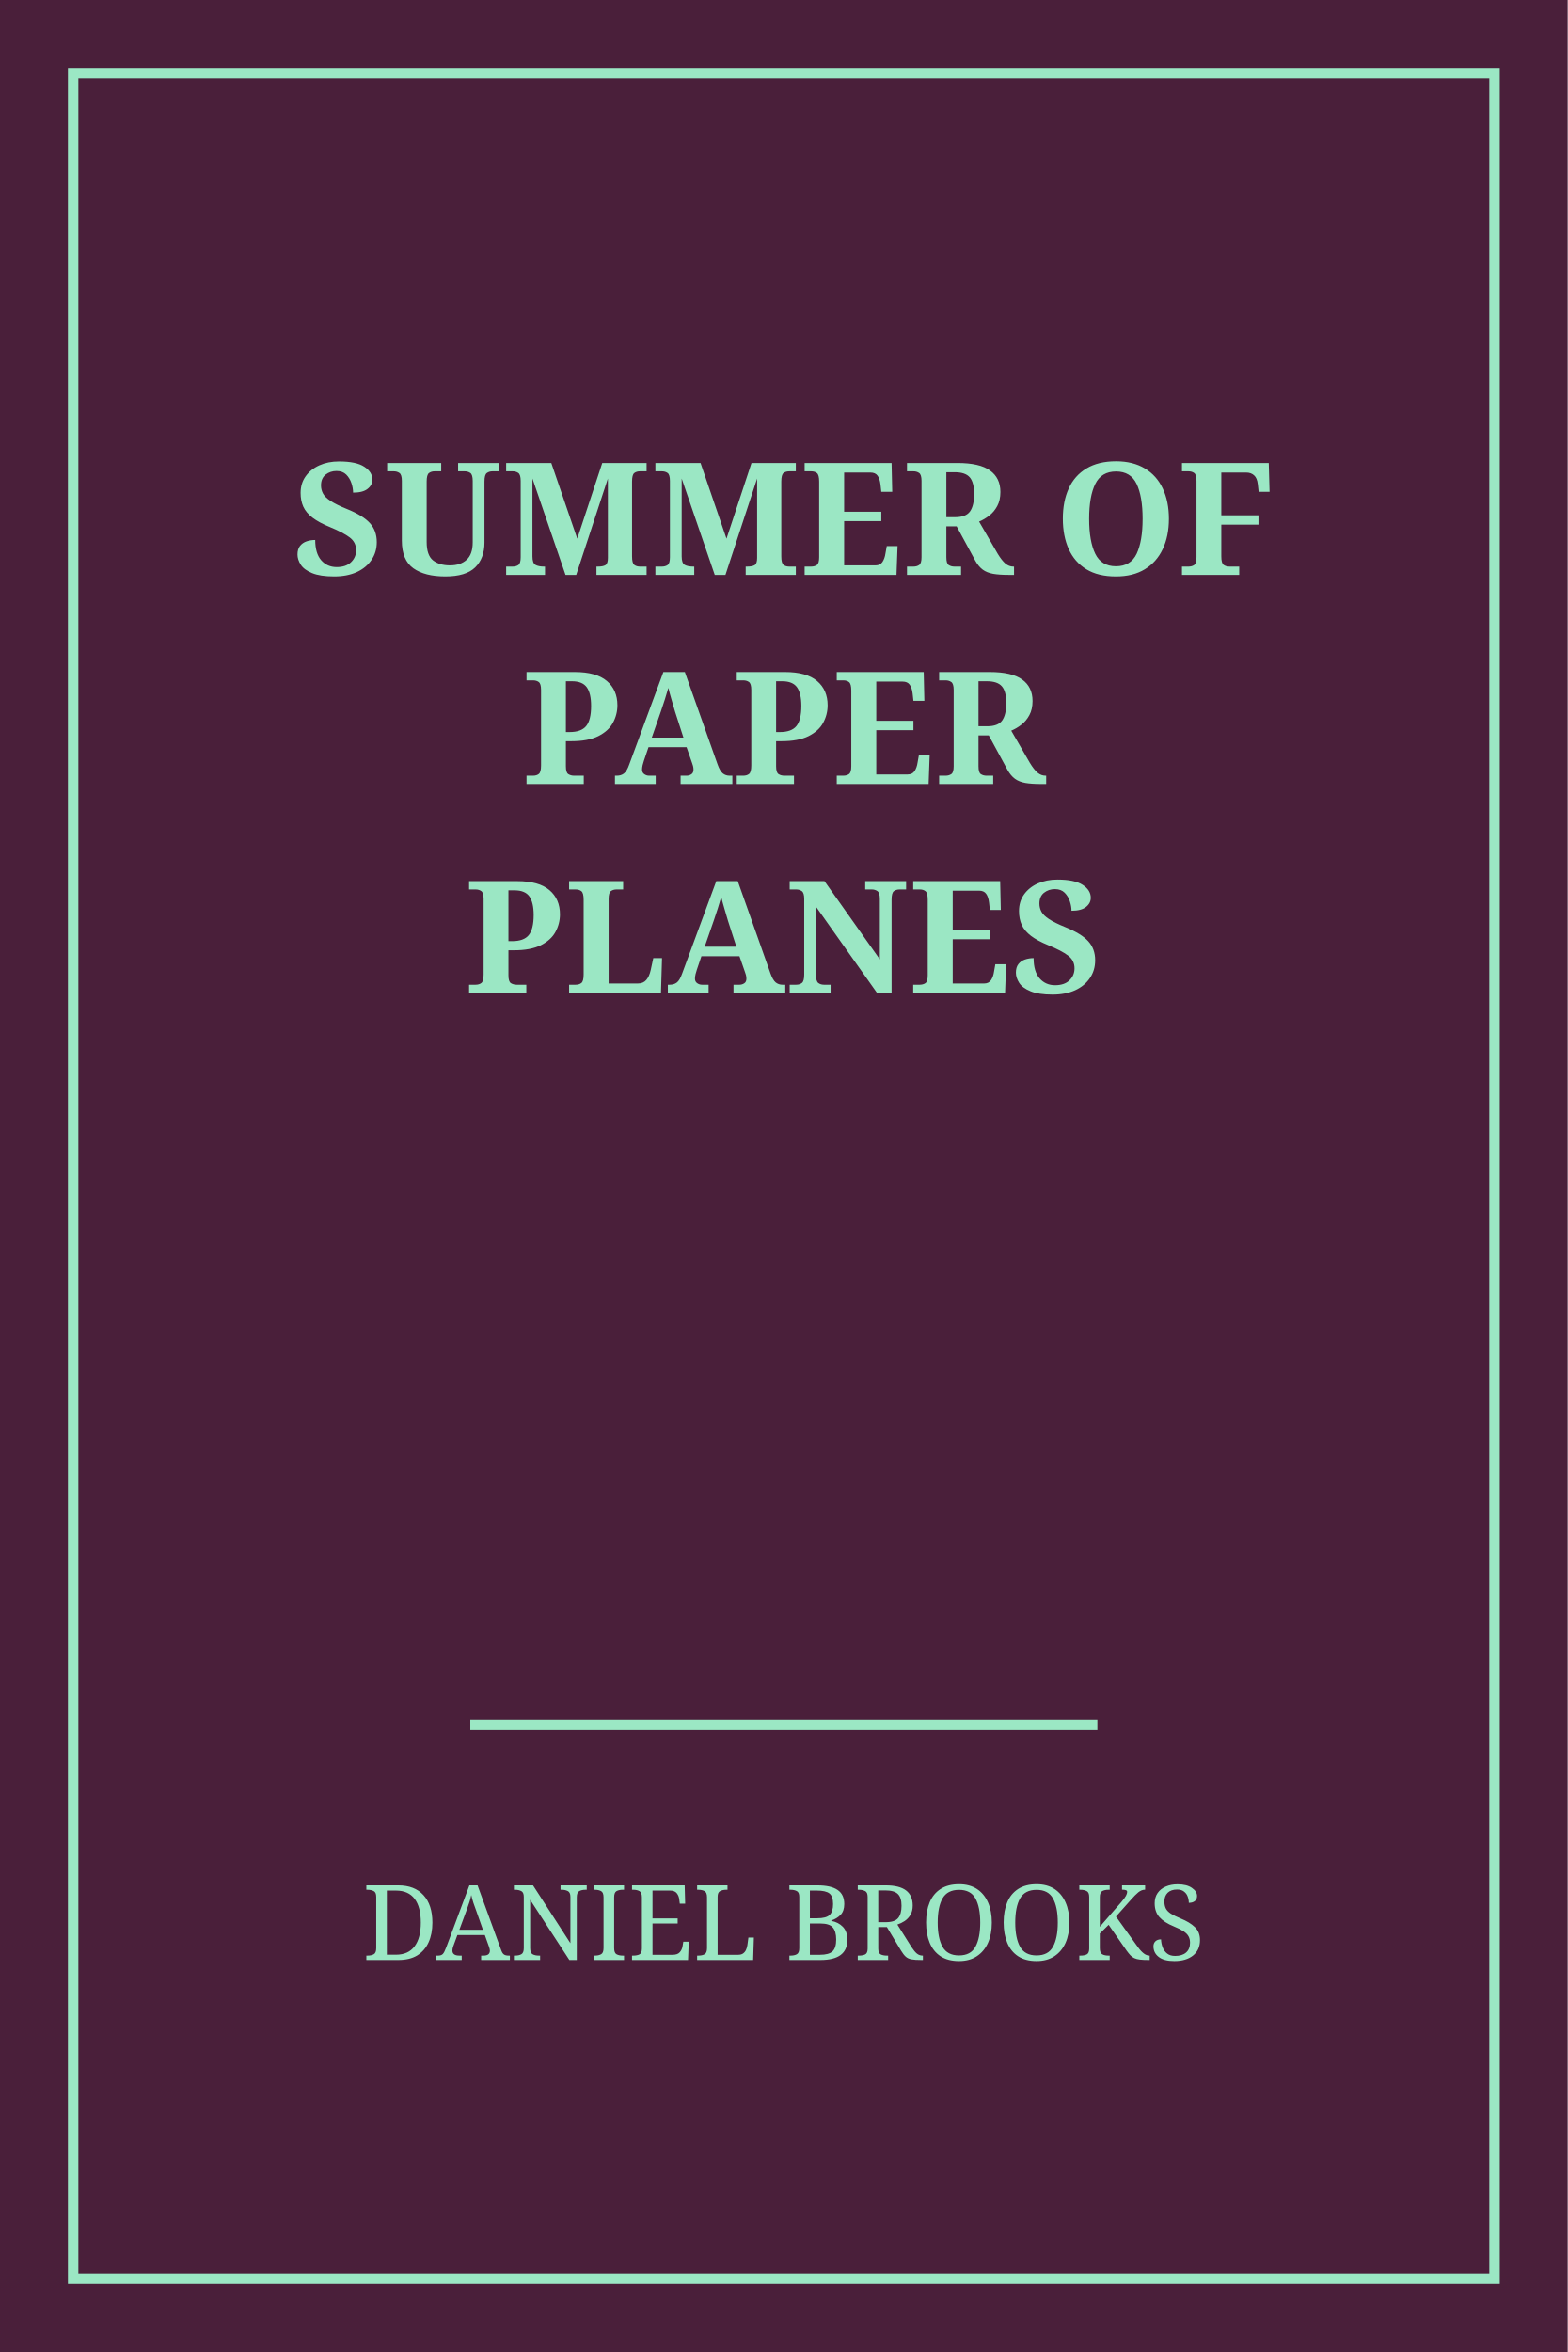
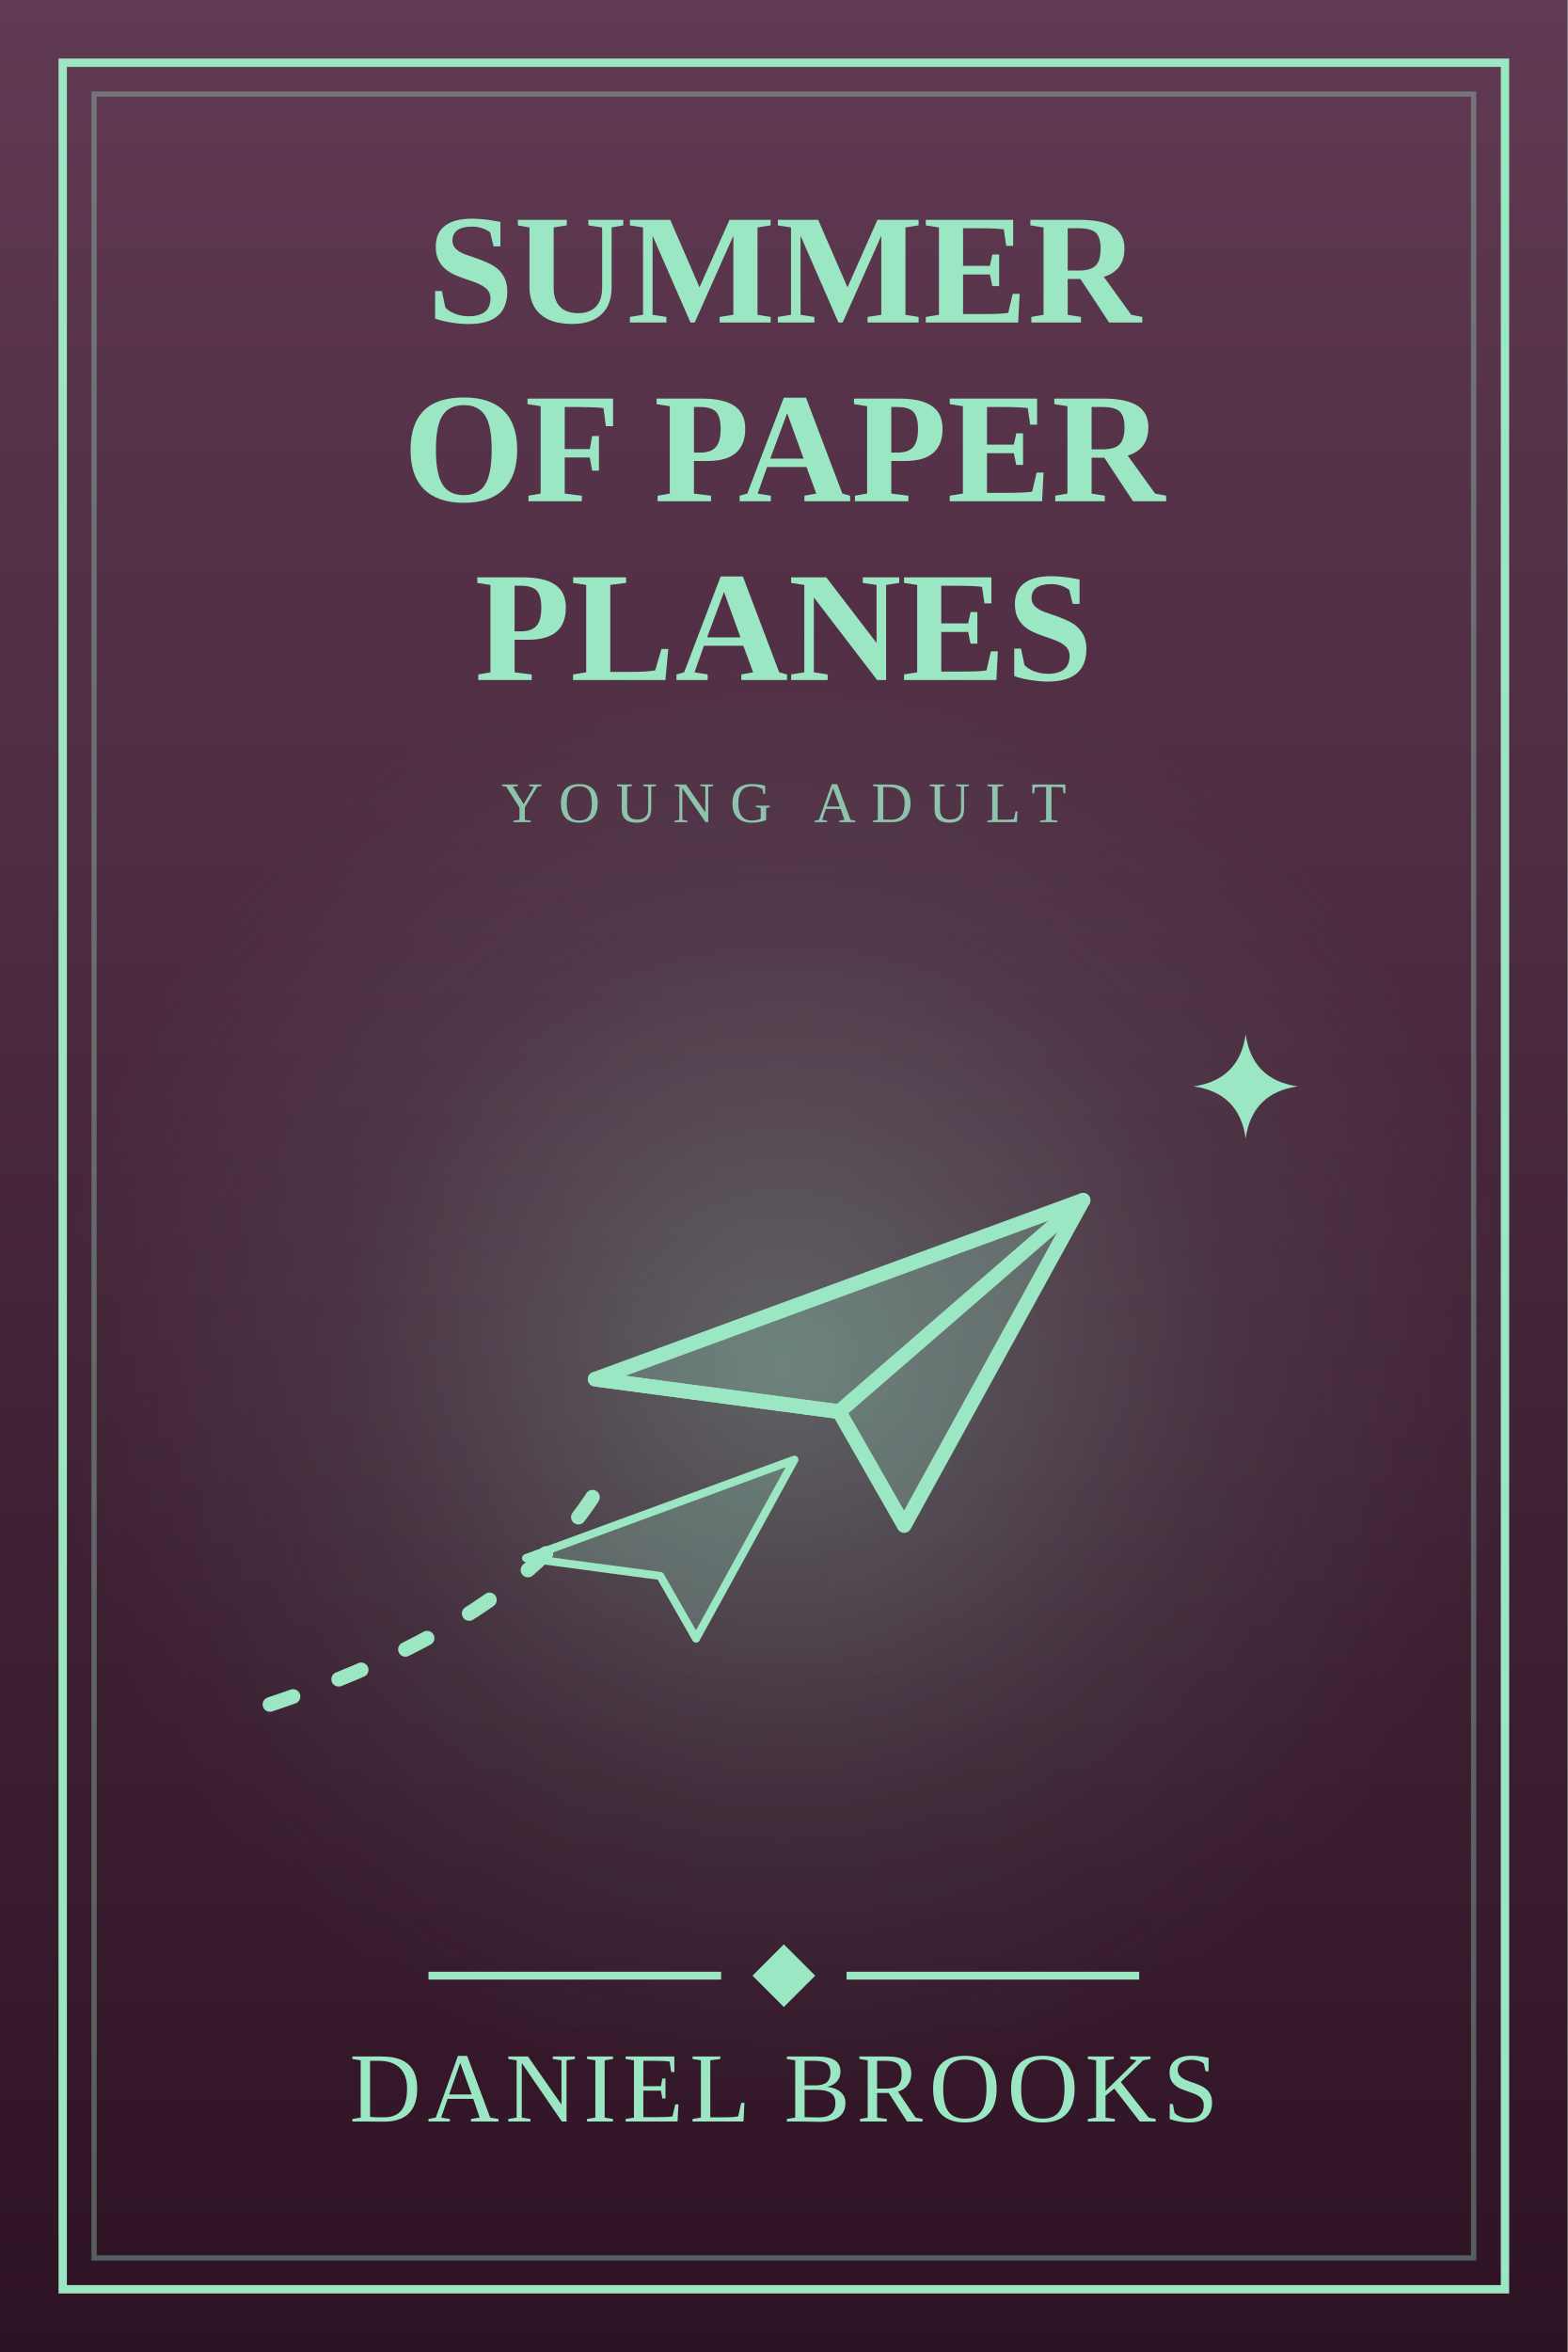
<svg xmlns="http://www.w3.org/2000/svg" viewBox="0 0 300 450" width="300" height="450" role="img" aria-label="Summer of Paper Planes by Daniel Brooks">
-   <rect width="300" height="450" fill="#4a1f3a" />
-   <rect x="14" y="14" width="272" height="422" fill="none" stroke="#9be7c4" stroke-width="2" />
-   <text x="150" y="110" text-anchor="middle" font-family="Georgia, serif" font-size="30" font-weight="bold" fill="#9be7c4">SUMMER OF</text>
-   <text x="150" y="150" text-anchor="middle" font-family="Georgia, serif" font-size="30" font-weight="bold" fill="#9be7c4">PAPER</text>
-   <text x="150" y="190" text-anchor="middle" font-family="Georgia, serif" font-size="30" font-weight="bold" fill="#9be7c4">PLANES</text>
-   <line x1="90" y1="330" x2="210" y2="330" stroke="#9be7c4" stroke-width="2" />
-   <text x="150" y="375" text-anchor="middle" font-family="Georgia, serif" font-size="20" fill="#9be7c4">DANIEL BROOKS</text>
+   <defs>
+     <linearGradient id="bg" x1="0" y1="0" x2="0" y2="1">
+       <stop offset="0" stop-color="#603a52" />
+       <stop offset="1" stop-color="#2e1324" />
+     </linearGradient>
+     <radialGradient id="glow" cx="150" cy="262" r="140" gradientUnits="userSpaceOnUse">
+       <stop offset="0" stop-color="#9be7c4" stop-opacity=".32" />
+       <stop offset=".6" stop-color="#9be7c4" stop-opacity=".08" />
+       <stop offset="1" stop-color="#9be7c4" stop-opacity="0" />
+     </radialGradient>
+   </defs>
+   <rect width="300" height="450" fill="url(#bg)" />
+   <rect width="300" height="450" fill="url(#glow)" />
+   <rect x="12" y="12" width="276" height="426" fill="none" stroke="#9be7c4" stroke-width="1.6" />
+   <rect x="18" y="18" width="264" height="414" fill="none" stroke="#9be7c4" stroke-opacity=".35" stroke-width="1" />
+   <text x="150" y="61.7" text-anchor="middle" font-family="Georgia, 'Times New Roman', serif" font-size="30" font-weight="bold" fill="#9be7c4">SUMMER</text>
+   <text x="150" y="95.9" text-anchor="middle" font-family="Georgia, 'Times New Roman', serif" font-size="30" font-weight="bold" fill="#9be7c4">OF PAPER</text>
+   <text x="150" y="130.1" text-anchor="middle" font-family="Georgia, 'Times New Roman', serif" font-size="30" font-weight="bold" fill="#9be7c4">PLANES</text>
+   <text x="150" y="157.3" text-anchor="middle" font-family="Georgia, 'Times New Roman', serif" font-size="11" letter-spacing="3" fill="#9be7c4" fill-opacity=".8">YOUNG ADULT</text>
+   <g id="art" transform="translate(150 262) scale(1.556) translate(6.8 1.2)" color="#9be7c4" stroke="currentColor" fill="none" stroke-width="1.80" stroke-linecap="round" stroke-linejoin="round">
+     <path d="M-30 0 L30 -22 L8 18 L0 4Z" fill="currentColor" fill-opacity=".25" />
+     <path d="M-30 0 L0 4 L30 -22" transform="translate(0 0)" />
+     <path transform="translate(-22 22) scale(.55)" d="M-30 0 L30 -22 L8 18 L0 4Z" fill="currentColor" fill-opacity=".25" />
+     <path d="M-70 40 Q-40 30 -30 14" stroke-dasharray="3 6" />
+     <path transform="translate(50 -36) scale(0.8)" d="M0 -8 Q1 -1 8 0 Q1 1 0 8 Q-1 1 -8 0 Q-1 -1 0 -8Z" fill="currentColor" stroke="none" />
+   </g>
+   <path d="M82 378 H138 M162 378 H218" stroke="#9be7c4" stroke-width="1.5" />
+   <path d="M150 372 l6 6 l-6 6 l-6 -6z" fill="#9be7c4" />
+   <text x="150" y="405.9" text-anchor="middle" font-family="Georgia, 'Times New Roman', serif" font-size="19" letter-spacing="1.2" fill="#9be7c4">DANIEL BROOKS</text>
</svg>
